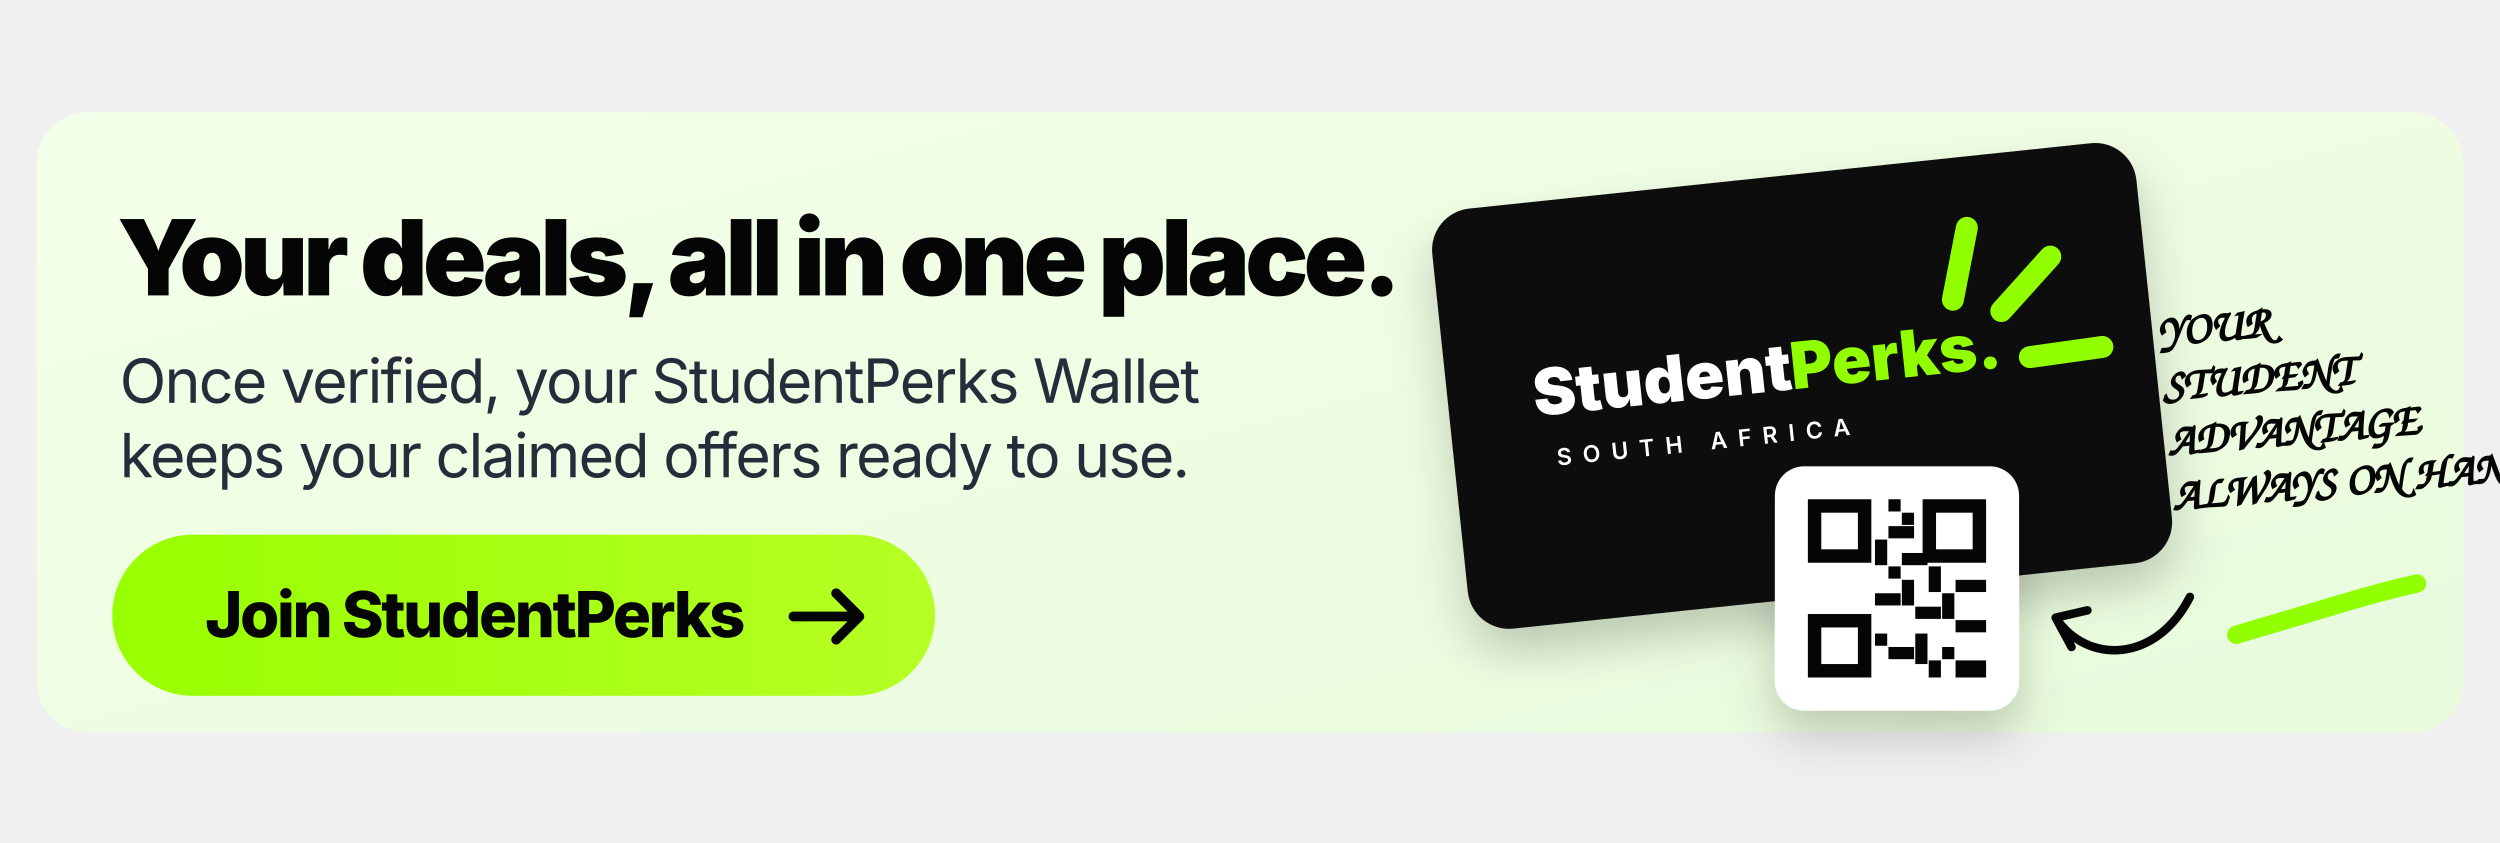
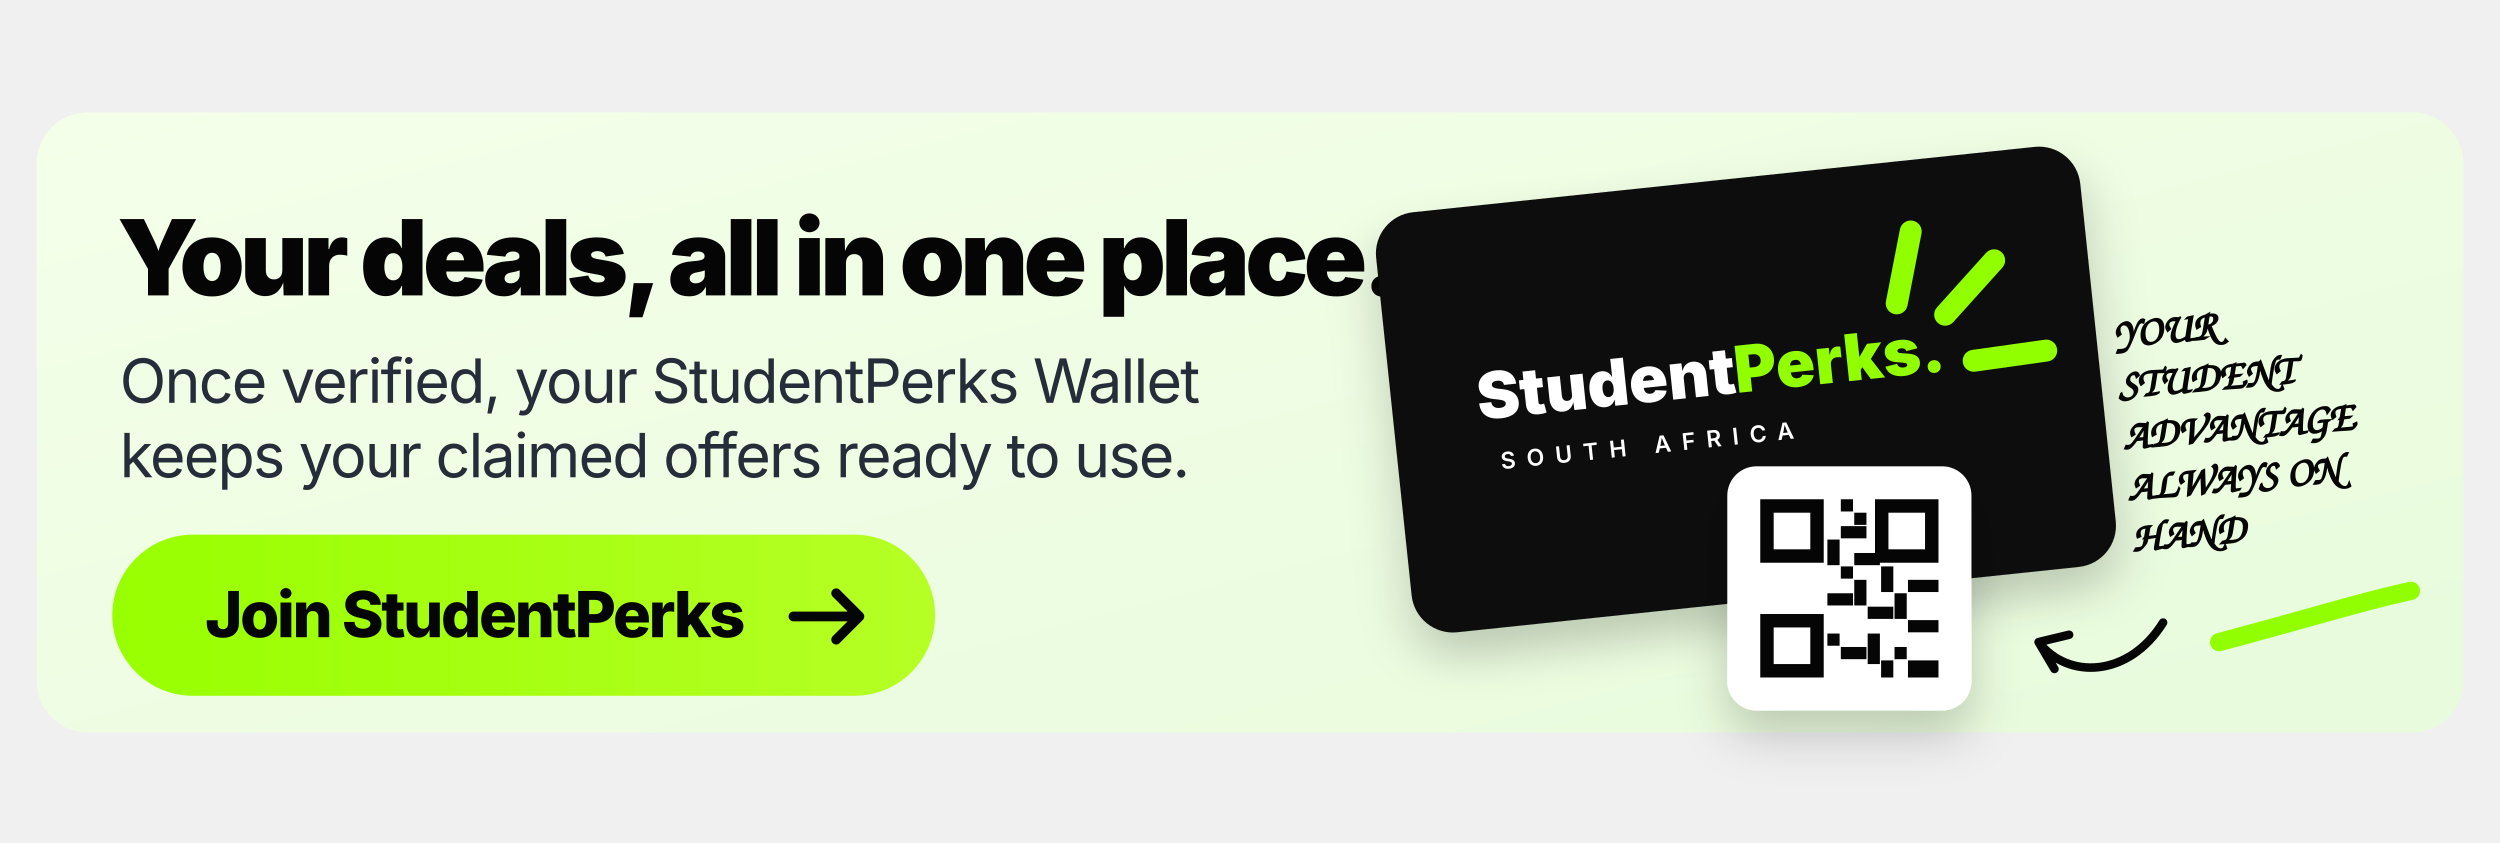
<svg xmlns="http://www.w3.org/2000/svg" viewBox="0 0 2048 690" role="img" aria-labelledby="title desc">
  <defs>
    <linearGradient id="mint" x1="0" x2="1" y1="0" y2="1">
      <stop offset="0" stop-color="#f4ffe9" />
      <stop offset="1" stop-color="#e8fbdc" />
    </linearGradient>
    <linearGradient id="lime" x1="0" x2="1">
      <stop offset="0" stop-color="#98ff00" />
      <stop offset="1" stop-color="#b6ff25" />
    </linearGradient>
    <filter id="shadow" x="-30%" y="-30%" width="160%" height="180%">
      <feDropShadow dx="0" dy="20" stdDeviation="20" flood-color="#0b1205" flood-opacity=".20" />
    </filter>
  </defs>
  <rect x="30" y="92" width="1988" height="508" rx="42" fill="url(#mint)" />
  <g font-family="Inter, Arial, Helvetica, sans-serif">
    <text x="96" y="242" font-size="86" font-weight="900" letter-spacing="-4" fill="#050505">Your deals, all in one place.</text>
    <text x="98" y="330" font-size="50" font-weight="400" letter-spacing="-1.5" fill="#262d3a">Once verified, your StudentPerks Wallet</text>
    <text x="98" y="391" font-size="50" font-weight="400" letter-spacing="-1.5" fill="#262d3a">keeps your claimed offers ready to use.</text>
    <rect x="92" y="438" width="674" height="132" rx="66" fill="url(#lime)" />
    <text x="168" y="522" font-size="52" font-weight="800" letter-spacing="-2" fill="#050505">Join StudentPerks</text>
    <path d="M650 505h54m-19-19 19 19-19 19" fill="none" stroke="#050505" stroke-width="8" stroke-linecap="round" stroke-linejoin="round" />
  </g>
-   <g transform="translate(1188 142) rotate(-6 300 190)" filter="url(#shadow)">
+   <g transform="translate(1142 145) rotate(-6 300 190)" filter="url(#shadow)">
    <rect x="0" y="0" width="580" height="346" rx="34" fill="#0c0d0d" />
    <g font-family="Inter, Arial, Helvetica, sans-serif">
      <text x="70" y="175" font-size="53" font-weight="900" fill="#fff">Student</text>
      <text x="282" y="175" font-size="53" font-weight="900" fill="#91ff00">Perks.</text>
      <text x="84" y="217" font-size="19" font-weight="600" letter-spacing="9" fill="#fff">SOUTH AFRICA</text>
    </g>
    <g fill="#91ff00">
      <rect x="420" y="48" width="18" height="78" rx="9" transform="rotate(17 429 87)" />
      <rect x="472" y="70" width="18" height="78" rx="9" transform="rotate(48 481 109)" />
      <rect x="499" y="129" width="18" height="78" rx="9" transform="rotate(88 508 168)" />
    </g>
  </g>
-   <g transform="translate(1454 382)">
+   <g transform="translate(1415 382)">
    <rect width="200" height="200" rx="24" fill="#fff" filter="url(#shadow)" />
    <g fill="#050505" transform="translate(27 27)">
      <path d="M0 0h52v52H0zm11 11v30h30V11zM94 0h52v52H94zm11 11v30h30V11zM0 94h52v52H0zm11 11v30h30v-30z" fill-rule="evenodd" />
      <rect x="66" y="0" width="10" height="10" />
      <rect x="77" y="11" width="10" height="10" />
      <rect x="66" y="22" width="21" height="10" />
      <rect x="55" y="33" width="10" height="21" />
      <rect x="66" y="55" width="10" height="10" />
      <rect x="77" y="44" width="21" height="10" />
      <rect x="99" y="55" width="10" height="21" />
      <rect x="121" y="66" width="25" height="10" />
      <rect x="55" y="77" width="21" height="10" />
      <rect x="77" y="66" width="10" height="21" />
      <rect x="88" y="88" width="21" height="10" />
      <rect x="110" y="77" width="10" height="21" />
      <rect x="121" y="99" width="25" height="10" />
      <rect x="55" y="110" width="10" height="10" />
      <rect x="66" y="121" width="21" height="10" />
      <rect x="88" y="110" width="10" height="25" />
      <rect x="99" y="132" width="10" height="14" />
      <rect x="110" y="121" width="10" height="10" />
      <rect x="121" y="132" width="25" height="14" />
    </g>
  </g>
-   <g font-family="Comic Sans MS, cursive" fill="#050505" font-weight="700" font-size="37" transform="translate(1768 284) rotate(-5)">
+   <g font-family="Comic Sans MS, cursive" fill="#050505" font-weight="700" font-size="34" transform="translate(1732 285) rotate(-5)">
    <text x="0" y="0">YOUR</text>
-     <text x="0" y="45">STUDENT</text>
-     <text x="0" y="90">ADVANTAGE</text>
-     <text x="0" y="135">ALWAYS ON HAND</text>
+     <text x="0" y="42">STUDENT</text>
+     <text x="0" y="84">ADVANTAGE</text>
+     <text x="0" y="126">ALWAYS ON</text>
+     <text x="0" y="168">HAND</text>
  </g>
-   <path d="M1794 489c-28 55-85 55-110 17m0 0 26-6m-26 6 13 24" fill="none" stroke="#050505" stroke-width="7" stroke-linecap="round" stroke-linejoin="round" />
-   <path d="M1832 520c65-19 111-34 148-42" fill="none" stroke="#91ff00" stroke-width="15" stroke-linecap="round" />
+   <path d="M1772 510c-28 45-78 47-102 16m0 0 25-6m-25 6 13 22" fill="none" stroke="#050505" stroke-width="7" stroke-linecap="round" stroke-linejoin="round" />
+   <path d="M1818 526c68-18 116-33 157-42" fill="none" stroke="#91ff00" stroke-width="15" stroke-linecap="round" />
</svg>
